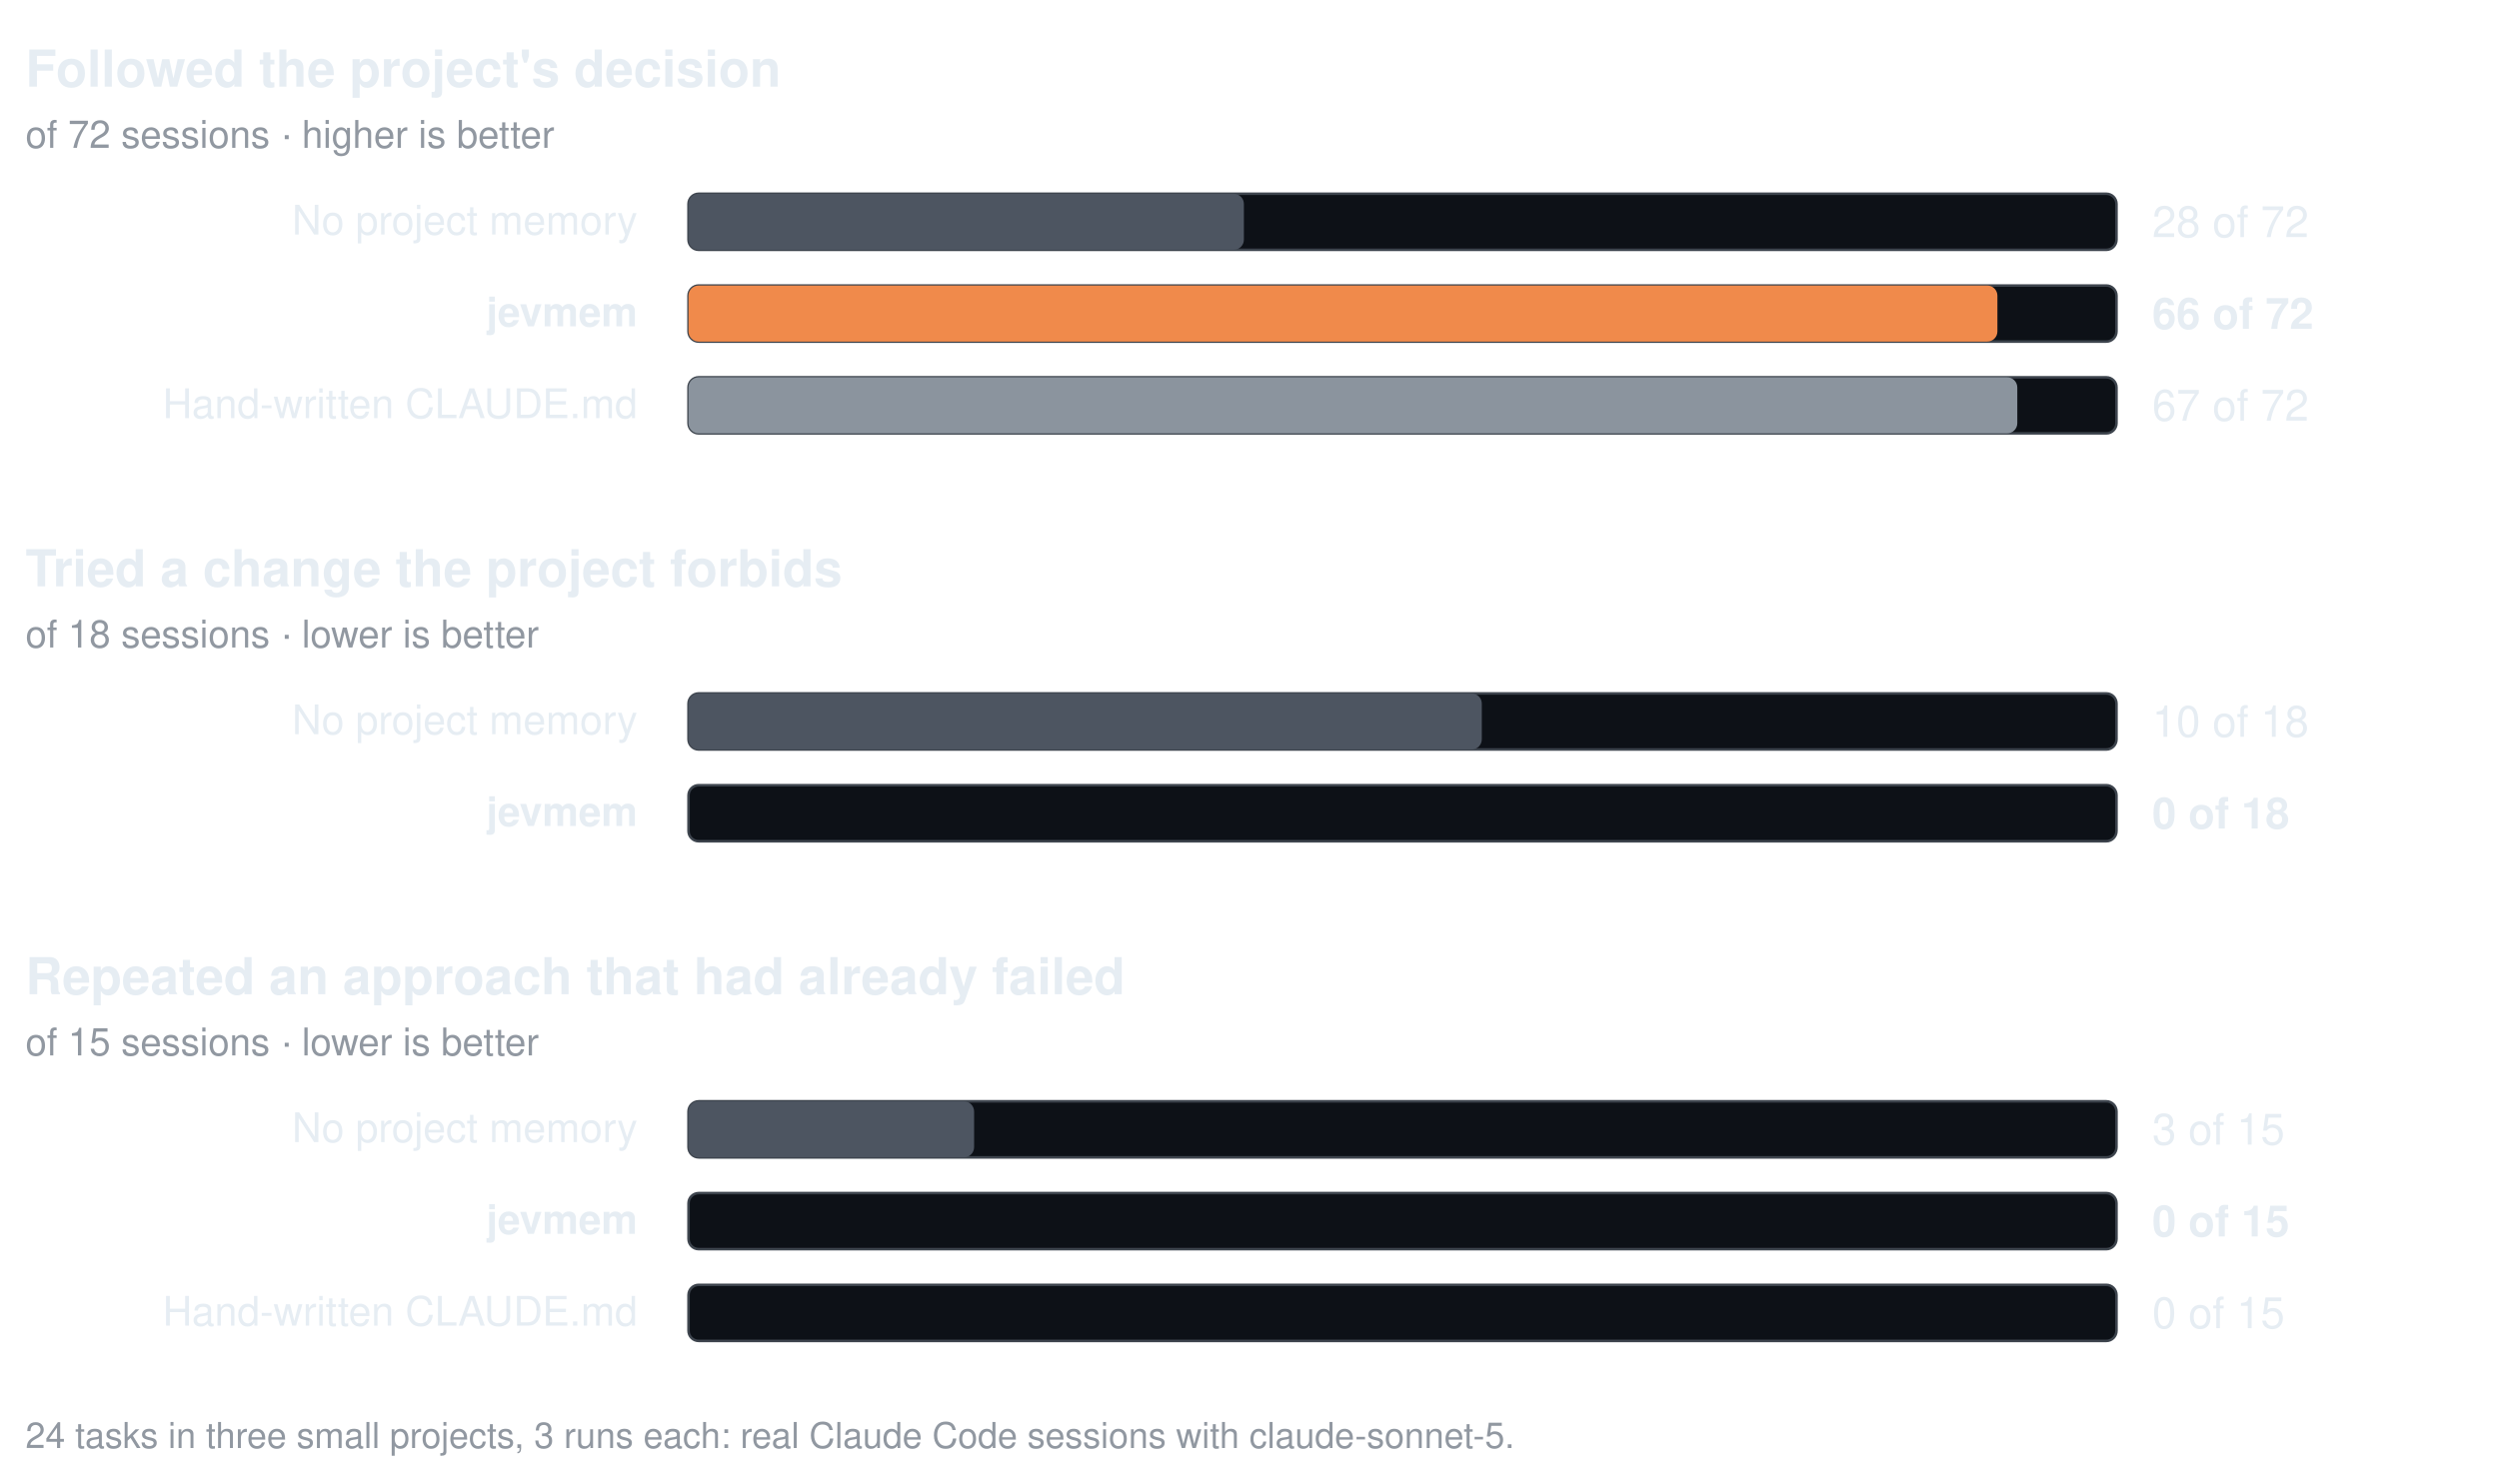
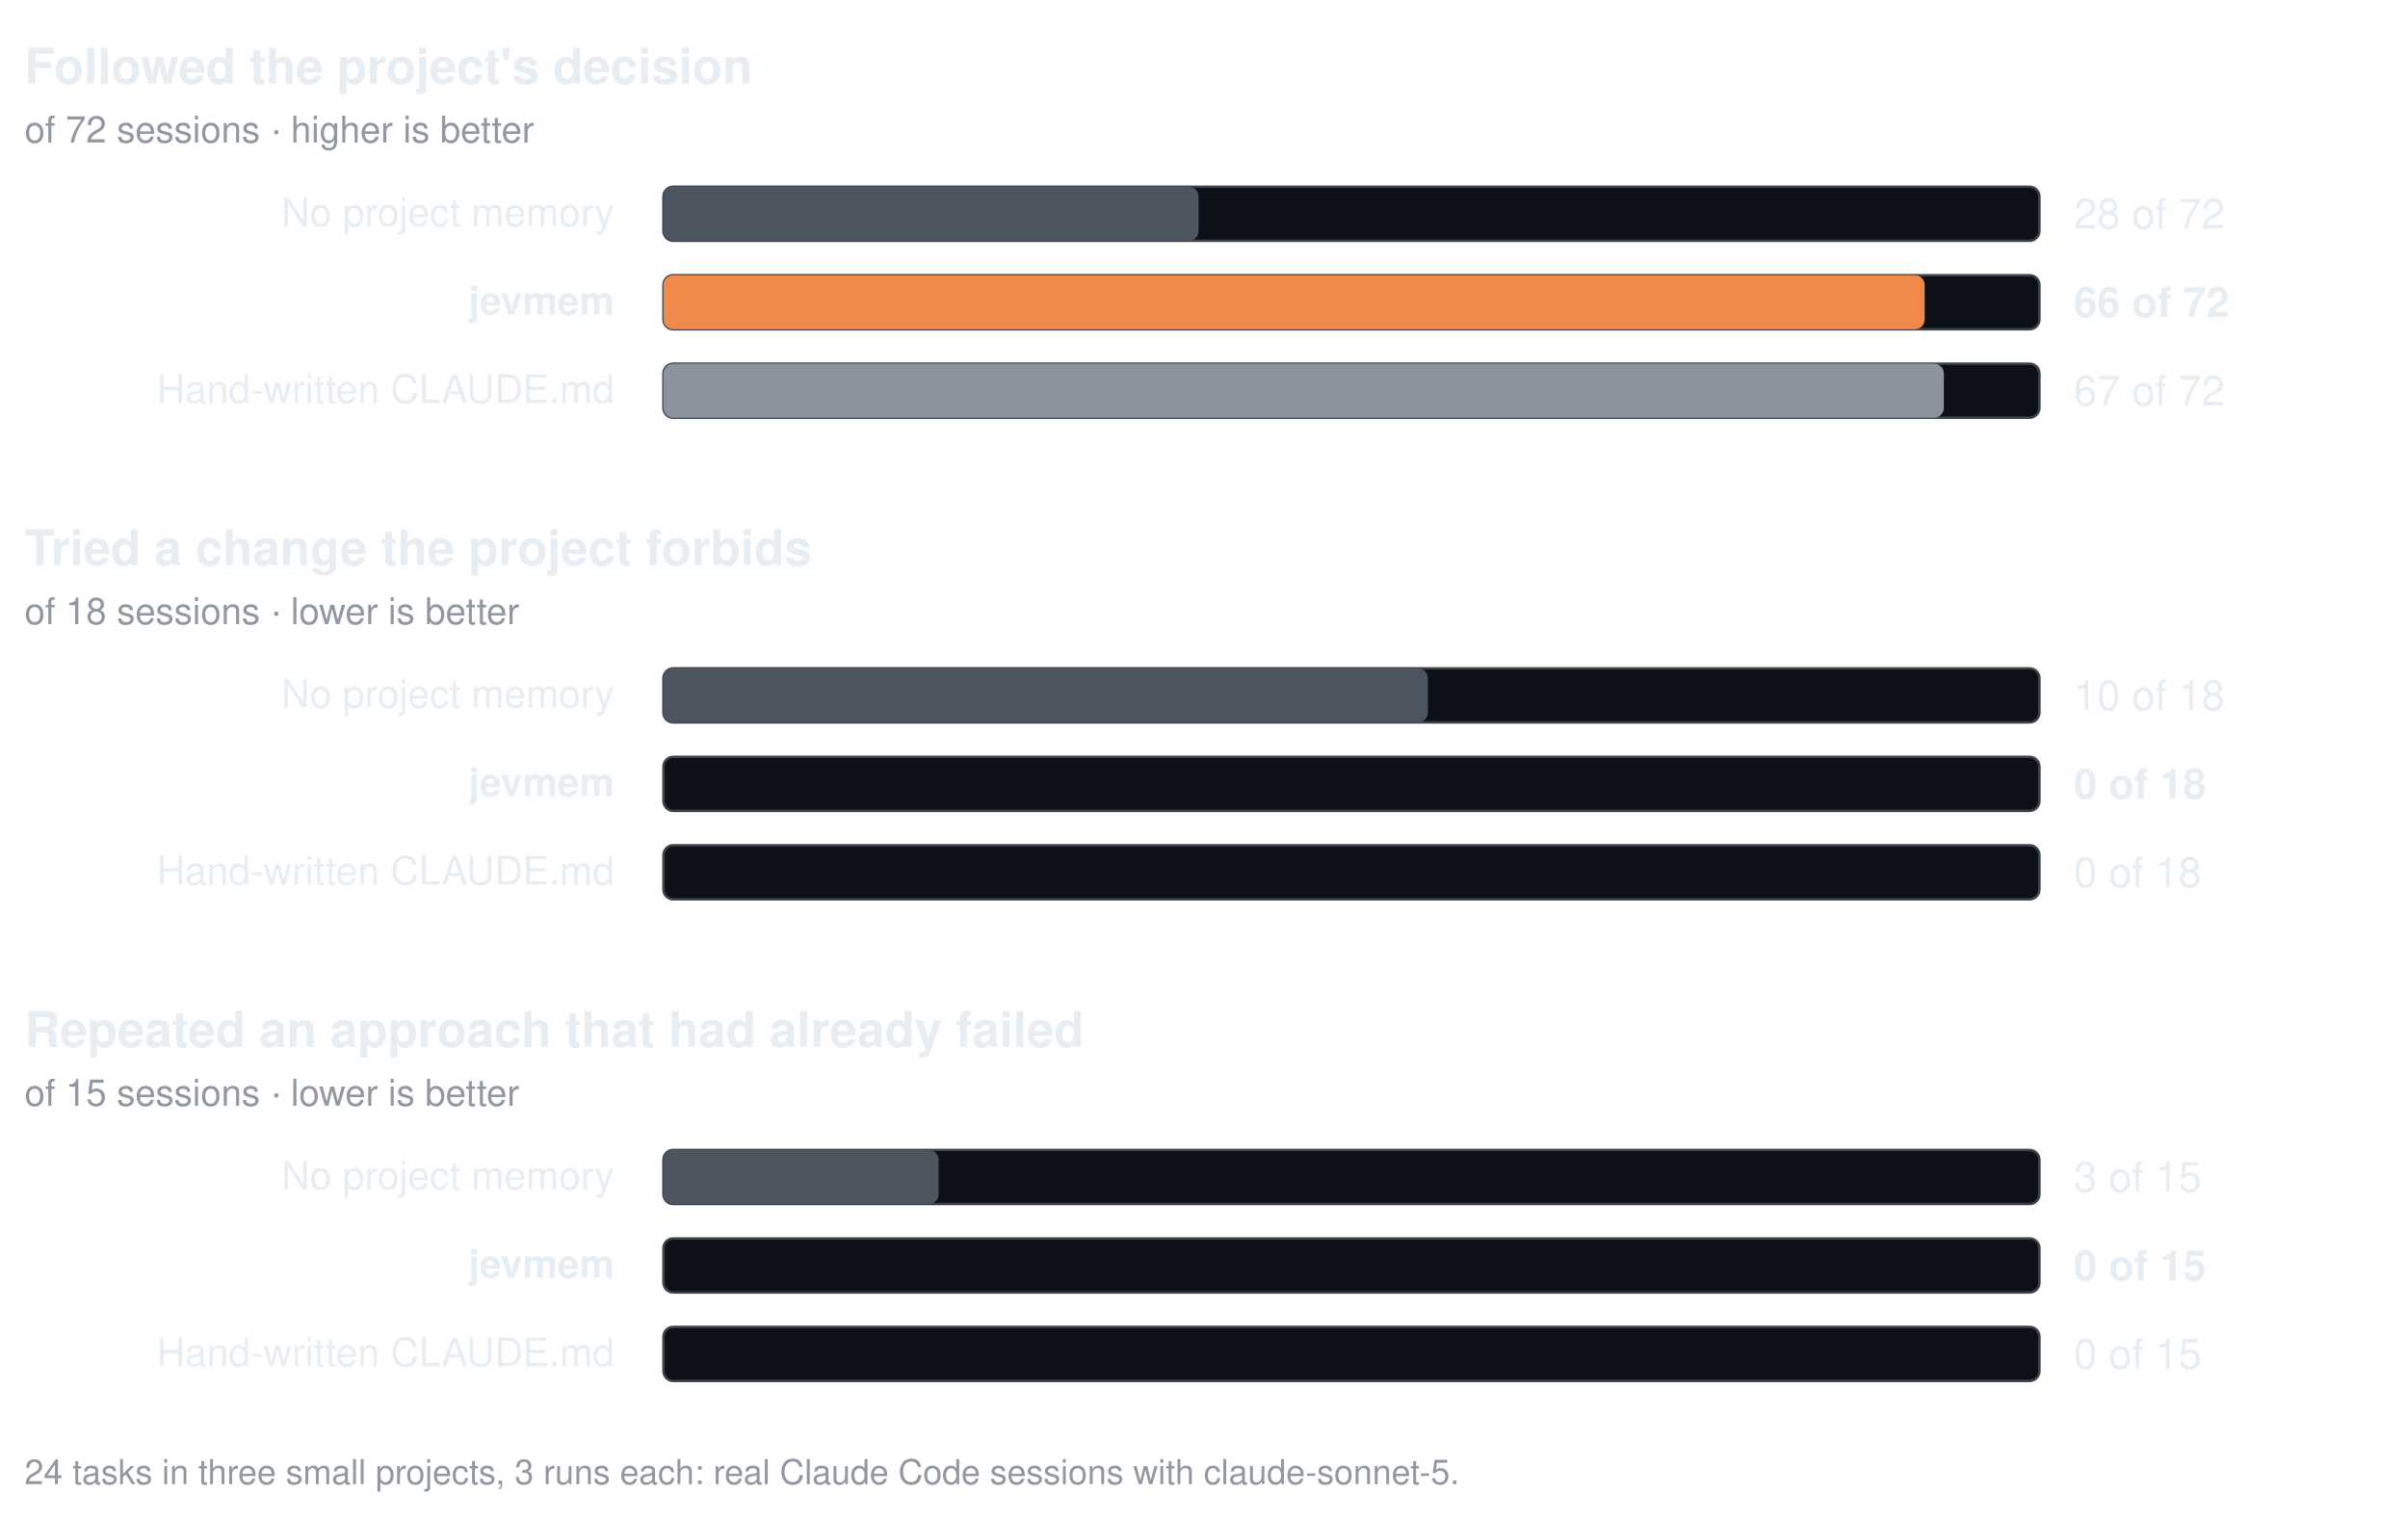
- <svg xmlns="http://www.w3.org/2000/svg" viewBox="0 0 980 582" width="980" height="582" role="img" aria-label="A/B results: followed the project's decision 28 of 72 with no project memory, 66 of 72 with jevmem, 67 of 72 with a hand-written CLAUDE.md; tried a forbidden change 10 of 18 without, 0 of 18 with jevmem; repeated a failed approach 3 of 15 without, 0 of 15 with jevmem and with CLAUDE.md.">
+ <svg xmlns="http://www.w3.org/2000/svg" viewBox="0 0 980 618" width="980" height="618" role="img" aria-label="A/B results: followed the project's decision 28 of 72 with no project memory, 66 of 72 with jevmem, 67 of 72 with a hand-written CLAUDE.md; tried a forbidden change 10 of 18 without, 0 of 18 with jevmem and with CLAUDE.md; repeated a failed approach 3 of 15 without, 0 of 15 with jevmem and with CLAUDE.md.">
  <text x="10" y="34" font-family="-apple-system, BlinkMacSystemFont, 'Segoe UI', Helvetica, Arial, sans-serif" font-size="20" font-weight="700" fill="#e6edf3" text-anchor="start">Followed the project's decision</text>
  <text x="10" y="58" font-family="-apple-system, BlinkMacSystemFont, 'Segoe UI', Helvetica, Arial, sans-serif" font-size="15" font-weight="400" fill="#9198a1" text-anchor="start">of 72 sessions · higher is better</text>
  <text x="250" y="92" font-family="-apple-system, BlinkMacSystemFont, 'Segoe UI', Helvetica, Arial, sans-serif" font-size="16" font-weight="400" fill="#e6edf3" text-anchor="end">No project memory</text>
  <rect x="270" y="76" width="560" height="22" rx="4" fill="#0d1117" stroke="#3d444d" stroke-width="1" />
  <rect x="270" y="76" width="217.8" height="22" rx="4" fill="#4d5561" />
  <text x="844" y="93" font-family="-apple-system, BlinkMacSystemFont, 'Segoe UI', Helvetica, Arial, sans-serif" font-size="17" font-weight="400" fill="#e6edf3" text-anchor="start">28 of 72</text>
  <text x="250" y="128" font-family="-apple-system, BlinkMacSystemFont, 'Segoe UI', Helvetica, Arial, sans-serif" font-size="16" font-weight="600" fill="#e6edf3" text-anchor="end">jevmem</text>
  <rect x="270" y="112" width="560" height="22" rx="4" fill="#0d1117" stroke="#3d444d" stroke-width="1" />
  <rect x="270" y="112" width="513.3" height="22" rx="4" fill="#F08A4B" />
  <text x="844" y="129" font-family="-apple-system, BlinkMacSystemFont, 'Segoe UI', Helvetica, Arial, sans-serif" font-size="17" font-weight="700" fill="#e6edf3" text-anchor="start">66 of 72</text>
  <text x="250" y="164" font-family="-apple-system, BlinkMacSystemFont, 'Segoe UI', Helvetica, Arial, sans-serif" font-size="16" font-weight="400" fill="#e6edf3" text-anchor="end">Hand-written CLAUDE.md</text>
  <rect x="270" y="148" width="560" height="22" rx="4" fill="#0d1117" stroke="#3d444d" stroke-width="1" />
  <rect x="270" y="148" width="521.1" height="22" rx="4" fill="#8b949e" />
  <text x="844" y="165" font-family="-apple-system, BlinkMacSystemFont, 'Segoe UI', Helvetica, Arial, sans-serif" font-size="17" font-weight="400" fill="#e6edf3" text-anchor="start">67 of 72</text>
  <text x="10" y="230" font-family="-apple-system, BlinkMacSystemFont, 'Segoe UI', Helvetica, Arial, sans-serif" font-size="20" font-weight="700" fill="#e6edf3" text-anchor="start">Tried a change the project forbids</text>
  <text x="10" y="254" font-family="-apple-system, BlinkMacSystemFont, 'Segoe UI', Helvetica, Arial, sans-serif" font-size="15" font-weight="400" fill="#9198a1" text-anchor="start">of 18 sessions · lower is better</text>
  <text x="250" y="288" font-family="-apple-system, BlinkMacSystemFont, 'Segoe UI', Helvetica, Arial, sans-serif" font-size="16" font-weight="400" fill="#e6edf3" text-anchor="end">No project memory</text>
  <rect x="270" y="272" width="560" height="22" rx="4" fill="#0d1117" stroke="#3d444d" stroke-width="1" />
  <rect x="270" y="272" width="311.1" height="22" rx="4" fill="#4d5561" />
  <text x="844" y="289" font-family="-apple-system, BlinkMacSystemFont, 'Segoe UI', Helvetica, Arial, sans-serif" font-size="17" font-weight="400" fill="#e6edf3" text-anchor="start">10 of 18</text>
  <text x="250" y="324" font-family="-apple-system, BlinkMacSystemFont, 'Segoe UI', Helvetica, Arial, sans-serif" font-size="16" font-weight="600" fill="#e6edf3" text-anchor="end">jevmem</text>
  <rect x="270" y="308" width="560" height="22" rx="4" fill="#0d1117" stroke="#3d444d" stroke-width="1" />
  <text x="844" y="325" font-family="-apple-system, BlinkMacSystemFont, 'Segoe UI', Helvetica, Arial, sans-serif" font-size="17" font-weight="700" fill="#e6edf3" text-anchor="start">0 of 18</text>
-   <text x="10" y="390" font-family="-apple-system, BlinkMacSystemFont, 'Segoe UI', Helvetica, Arial, sans-serif" font-size="20" font-weight="700" fill="#e6edf3" text-anchor="start">Repeated an approach that had already failed</text>
-   <text x="10" y="414" font-family="-apple-system, BlinkMacSystemFont, 'Segoe UI', Helvetica, Arial, sans-serif" font-size="15" font-weight="400" fill="#9198a1" text-anchor="start">of 15 sessions · lower is better</text>
-   <text x="250" y="448" font-family="-apple-system, BlinkMacSystemFont, 'Segoe UI', Helvetica, Arial, sans-serif" font-size="16" font-weight="400" fill="#e6edf3" text-anchor="end">No project memory</text>
-   <rect x="270" y="432" width="560" height="22" rx="4" fill="#0d1117" stroke="#3d444d" stroke-width="1" />
-   <rect x="270" y="432" width="112.0" height="22" rx="4" fill="#4d5561" />
-   <text x="844" y="449" font-family="-apple-system, BlinkMacSystemFont, 'Segoe UI', Helvetica, Arial, sans-serif" font-size="17" font-weight="400" fill="#e6edf3" text-anchor="start">3 of 15</text>
-   <text x="250" y="484" font-family="-apple-system, BlinkMacSystemFont, 'Segoe UI', Helvetica, Arial, sans-serif" font-size="16" font-weight="600" fill="#e6edf3" text-anchor="end">jevmem</text>
+   <text x="250" y="360" font-family="-apple-system, BlinkMacSystemFont, 'Segoe UI', Helvetica, Arial, sans-serif" font-size="16" font-weight="400" fill="#e6edf3" text-anchor="end">Hand-written CLAUDE.md</text>
+   <rect x="270" y="344" width="560" height="22" rx="4" fill="#0d1117" stroke="#3d444d" stroke-width="1" />
+   <text x="844" y="361" font-family="-apple-system, BlinkMacSystemFont, 'Segoe UI', Helvetica, Arial, sans-serif" font-size="17" font-weight="400" fill="#e6edf3" text-anchor="start">0 of 18</text>
+   <text x="10" y="426" font-family="-apple-system, BlinkMacSystemFont, 'Segoe UI', Helvetica, Arial, sans-serif" font-size="20" font-weight="700" fill="#e6edf3" text-anchor="start">Repeated an approach that had already failed</text>
+   <text x="10" y="450" font-family="-apple-system, BlinkMacSystemFont, 'Segoe UI', Helvetica, Arial, sans-serif" font-size="15" font-weight="400" fill="#9198a1" text-anchor="start">of 15 sessions · lower is better</text>
+   <text x="250" y="484" font-family="-apple-system, BlinkMacSystemFont, 'Segoe UI', Helvetica, Arial, sans-serif" font-size="16" font-weight="400" fill="#e6edf3" text-anchor="end">No project memory</text>
  <rect x="270" y="468" width="560" height="22" rx="4" fill="#0d1117" stroke="#3d444d" stroke-width="1" />
-   <text x="844" y="485" font-family="-apple-system, BlinkMacSystemFont, 'Segoe UI', Helvetica, Arial, sans-serif" font-size="17" font-weight="700" fill="#e6edf3" text-anchor="start">0 of 15</text>
-   <text x="250" y="520" font-family="-apple-system, BlinkMacSystemFont, 'Segoe UI', Helvetica, Arial, sans-serif" font-size="16" font-weight="400" fill="#e6edf3" text-anchor="end">Hand-written CLAUDE.md</text>
+   <rect x="270" y="468" width="112.0" height="22" rx="4" fill="#4d5561" />
+   <text x="844" y="485" font-family="-apple-system, BlinkMacSystemFont, 'Segoe UI', Helvetica, Arial, sans-serif" font-size="17" font-weight="400" fill="#e6edf3" text-anchor="start">3 of 15</text>
+   <text x="250" y="520" font-family="-apple-system, BlinkMacSystemFont, 'Segoe UI', Helvetica, Arial, sans-serif" font-size="16" font-weight="600" fill="#e6edf3" text-anchor="end">jevmem</text>
  <rect x="270" y="504" width="560" height="22" rx="4" fill="#0d1117" stroke="#3d444d" stroke-width="1" />
-   <text x="844" y="521" font-family="-apple-system, BlinkMacSystemFont, 'Segoe UI', Helvetica, Arial, sans-serif" font-size="17" font-weight="400" fill="#e6edf3" text-anchor="start">0 of 15</text>
-   <text x="10" y="568" font-family="-apple-system, BlinkMacSystemFont, 'Segoe UI', Helvetica, Arial, sans-serif" font-size="14" font-weight="400" fill="#9198a1" text-anchor="start">24 tasks in three small projects, 3 runs each: real Claude Code sessions with claude-sonnet-5.</text>
+   <text x="844" y="521" font-family="-apple-system, BlinkMacSystemFont, 'Segoe UI', Helvetica, Arial, sans-serif" font-size="17" font-weight="700" fill="#e6edf3" text-anchor="start">0 of 15</text>
+   <text x="250" y="556" font-family="-apple-system, BlinkMacSystemFont, 'Segoe UI', Helvetica, Arial, sans-serif" font-size="16" font-weight="400" fill="#e6edf3" text-anchor="end">Hand-written CLAUDE.md</text>
+   <rect x="270" y="540" width="560" height="22" rx="4" fill="#0d1117" stroke="#3d444d" stroke-width="1" />
+   <text x="844" y="557" font-family="-apple-system, BlinkMacSystemFont, 'Segoe UI', Helvetica, Arial, sans-serif" font-size="17" font-weight="400" fill="#e6edf3" text-anchor="start">0 of 15</text>
+   <text x="10" y="604" font-family="-apple-system, BlinkMacSystemFont, 'Segoe UI', Helvetica, Arial, sans-serif" font-size="14" font-weight="400" fill="#9198a1" text-anchor="start">24 tasks in three small projects, 3 runs each: real Claude Code sessions with claude-sonnet-5.</text>
</svg>
